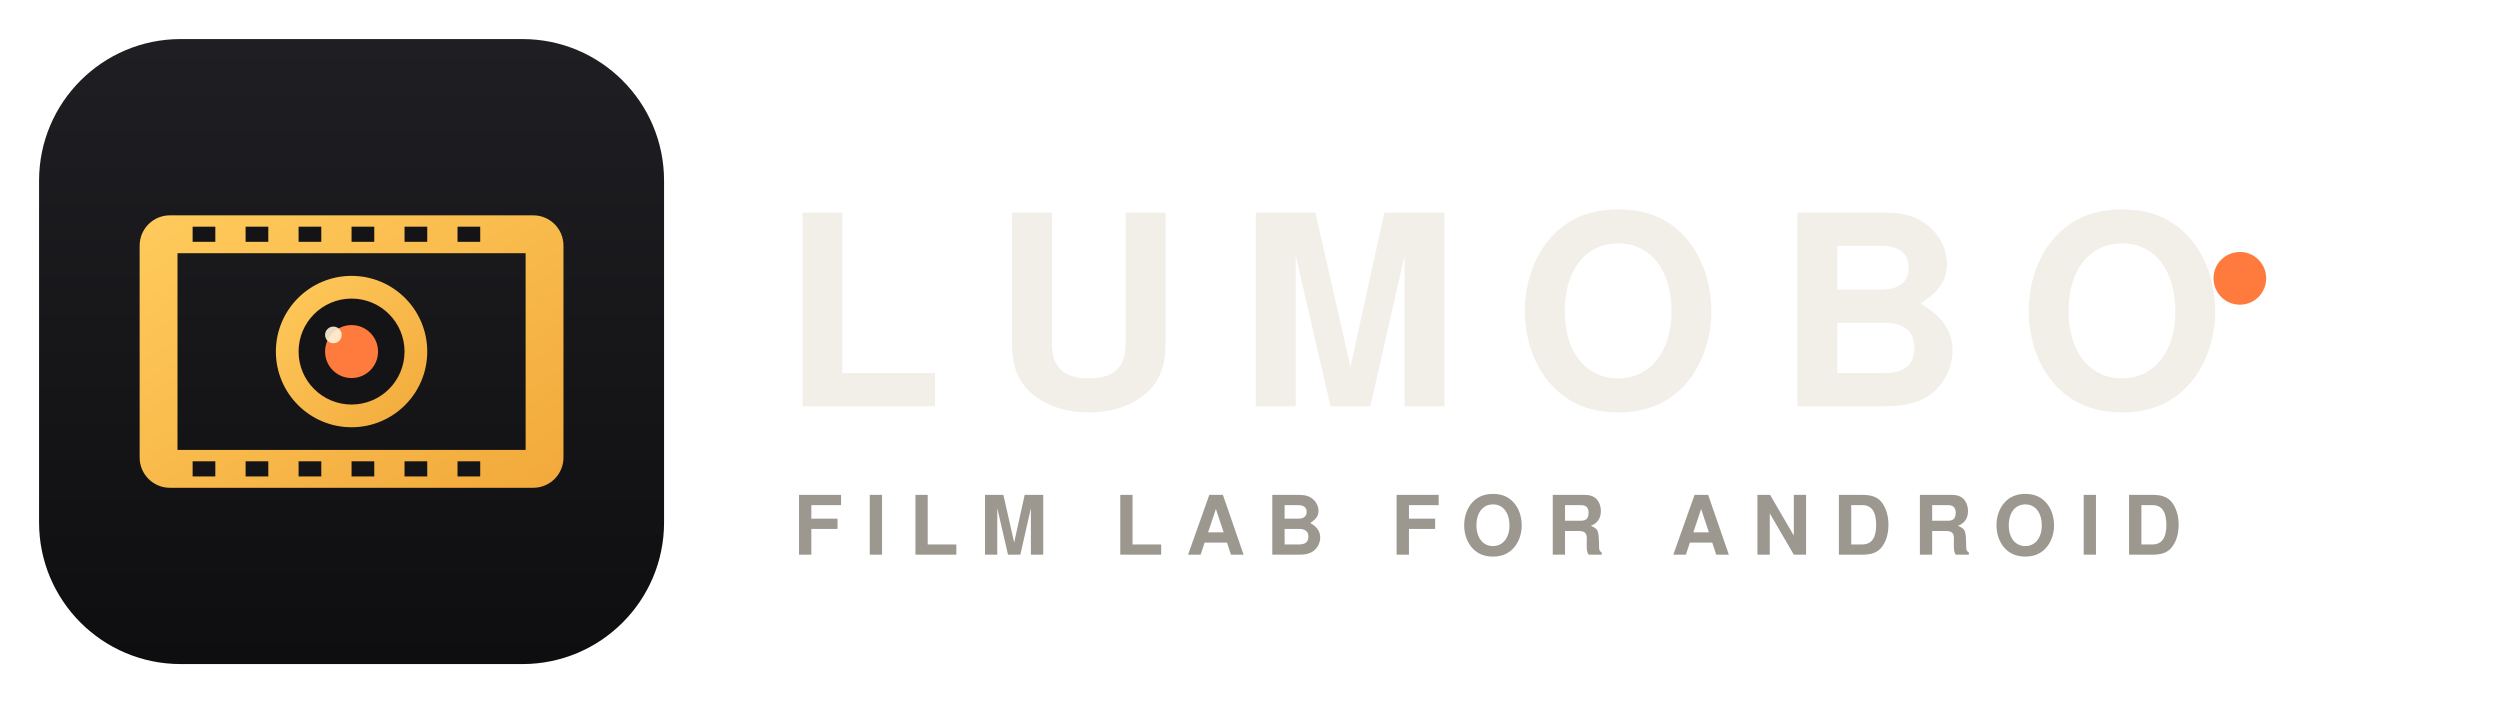
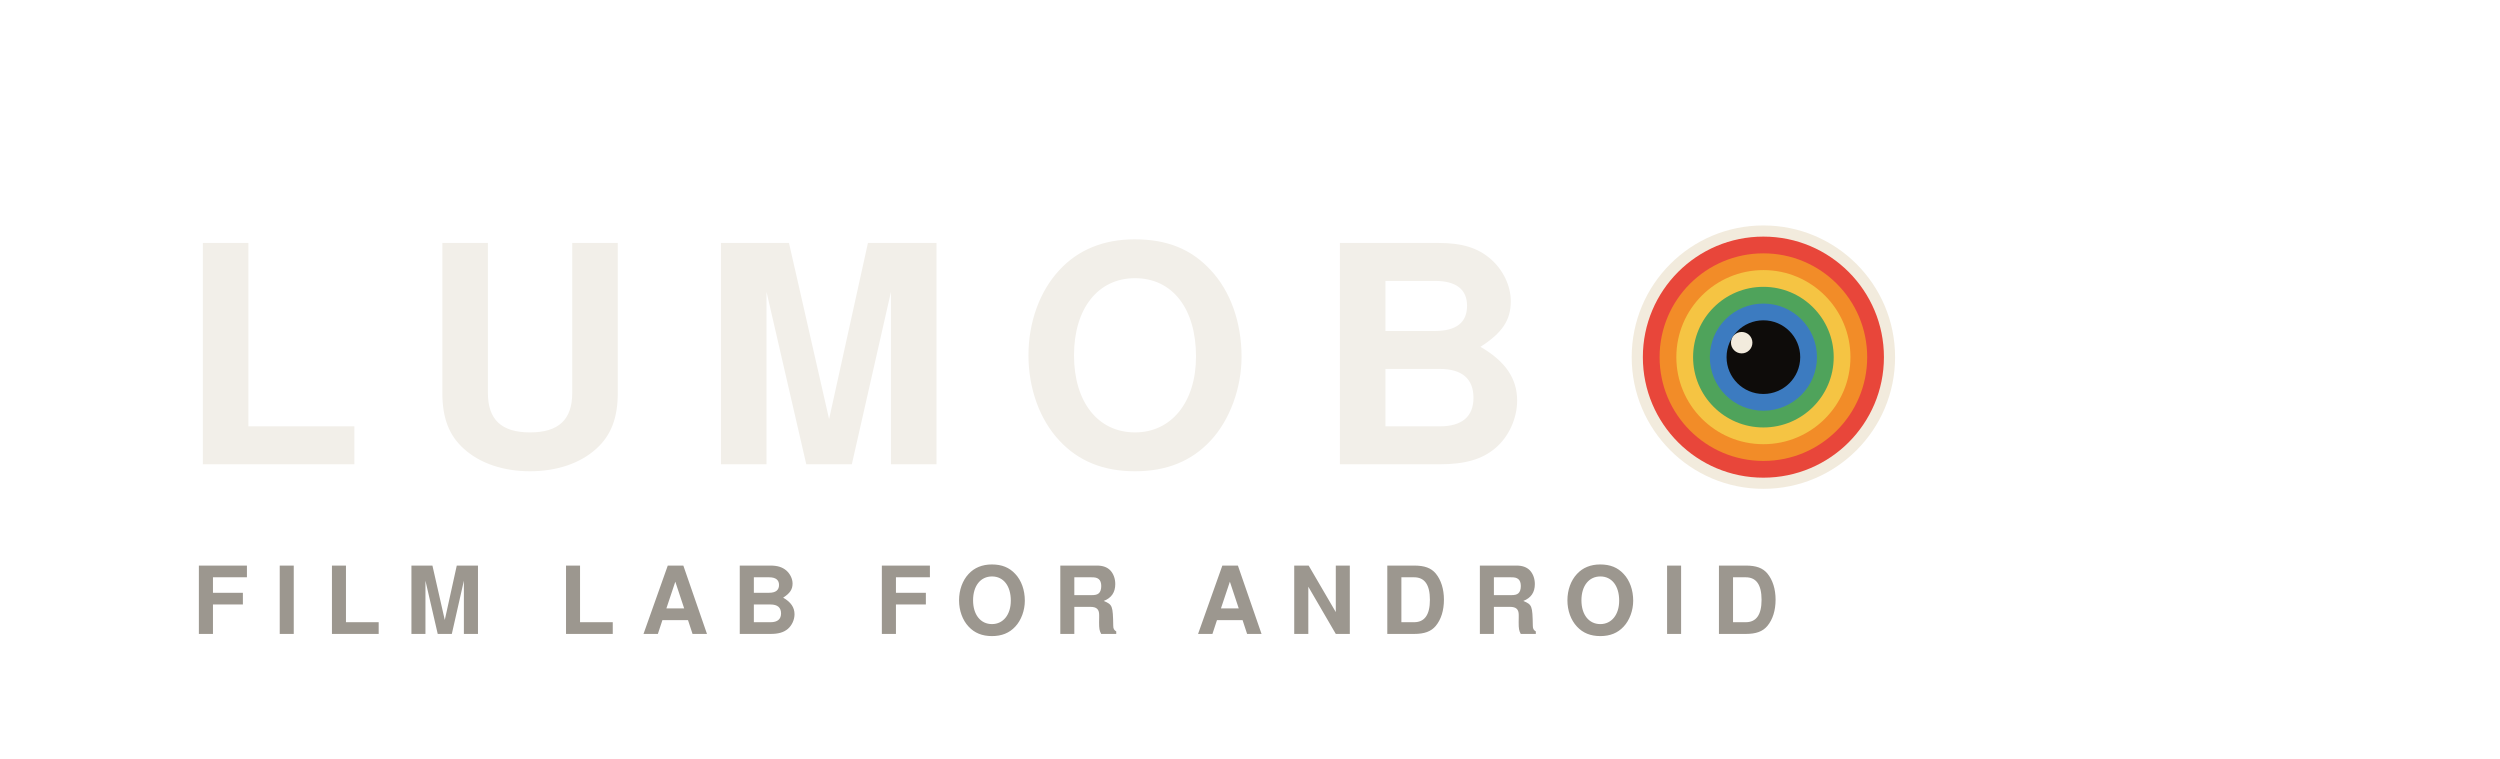
- <svg xmlns="http://www.w3.org/2000/svg" width="640" height="180" viewBox="0 0 640 180">
-   <defs>
-     <linearGradient id="bg" x1="0" y1="0" x2="0" y2="1">
-       <stop offset="0" stop-color="#1F1F23" />
-       <stop offset="1" stop-color="#0E0E10" />
-     </linearGradient>
-     <linearGradient id="amber" x1="0" y1="0" x2="1" y2="1">
-       <stop offset="0" stop-color="#FFCB5C" />
-       <stop offset="1" stop-color="#F2A93B" />
-     </linearGradient>
-   </defs>
-   <g transform="translate(10 10) scale(0.3125)">
-     <rect width="512" height="512" rx="116" fill="url(#bg)" />
-     <g transform="translate(256 256) scale(6.2) translate(-54 -54)">
-       <path fill="url(#amber)" d="M30,36 h48 a4,4 0 0 1 4,4 v28 a4,4 0 0 1 -4,4 h-48 a4,4 0 0 1 -4,-4 v-28 a4,4 0 0 1 4,-4z M31,41 v26 h46 v-26z" />
-       <path fill="#141416" d="M33,37.5 h3 v2 h-3z M40,37.5 h3 v2 h-3z M47,37.5 h3 v2 h-3z M54,37.5 h3 v2 h-3z M61,37.5 h3 v2 h-3z M68,37.5 h3 v2 h-3z M33,68.5 h3 v2 h-3z M40,68.5 h3 v2 h-3z M47,68.5 h3 v2 h-3z M54,68.5 h3 v2 h-3z M61,68.5 h3 v2 h-3z M68,68.5 h3 v2 h-3z" />
-       <circle cx="54" cy="54" r="10" fill="url(#amber)" />
-       <circle cx="54" cy="54" r="7" fill="#141416" />
-       <circle cx="54" cy="54" r="3.5" fill="#FF7A3D" />
-       <circle cx="51.6" cy="51.8" r="1.1" fill="#FFF3D6" opacity="0.9" />
-     </g>
-   </g>
-   <text x="200" y="104" font-family="'Helvetica Neue', Helvetica, Arial, sans-serif" font-size="68" font-weight="900" letter-spacing="14" fill="#F2EFE9">LUMOBO<tspan dx="-4" dy="-26" font-size="26" fill="#FF7A3D">●</tspan>
-   </text>
-   <text x="203" y="142" font-family="'Helvetica Neue', Helvetica, Arial, sans-serif" font-size="21" font-weight="600" letter-spacing="5.5" fill="#9C978F">FILM LAB FOR ANDROID</text>
+ <svg xmlns="http://www.w3.org/2000/svg" width="560" height="170" viewBox="0 0 560 170">
+   <text x="40" y="104" font-family="'Helvetica Neue', Helvetica, Arial, sans-serif" font-size="68" font-weight="900" letter-spacing="14" fill="#F2EFE9">LUMOB</text>
+   <circle cx="395" cy="80" r="29.5" fill="#F2EBDD" />
+   <circle cx="395" cy="80" r="27.00" fill="#E8463A" />
+   <circle cx="395" cy="80" r="23.25" fill="#F28C28" />
+   <circle cx="395" cy="80" r="19.50" fill="#F5C443" />
+   <circle cx="395" cy="80" r="15.75" fill="#4FA35B" />
+   <circle cx="395" cy="80" r="12.00" fill="#3C7BC0" />
+   <circle cx="395" cy="80" r="8.25" fill="#0E0C0A" />
+   <circle cx="390.14" cy="76.76" r="2.40" fill="#F2EBDD" />
+   <text x="43" y="142" font-family="'Helvetica Neue', Helvetica, Arial, sans-serif" font-size="21" font-weight="600" letter-spacing="5.5" fill="#9C978F">FILM LAB FOR ANDROID</text>
</svg>
